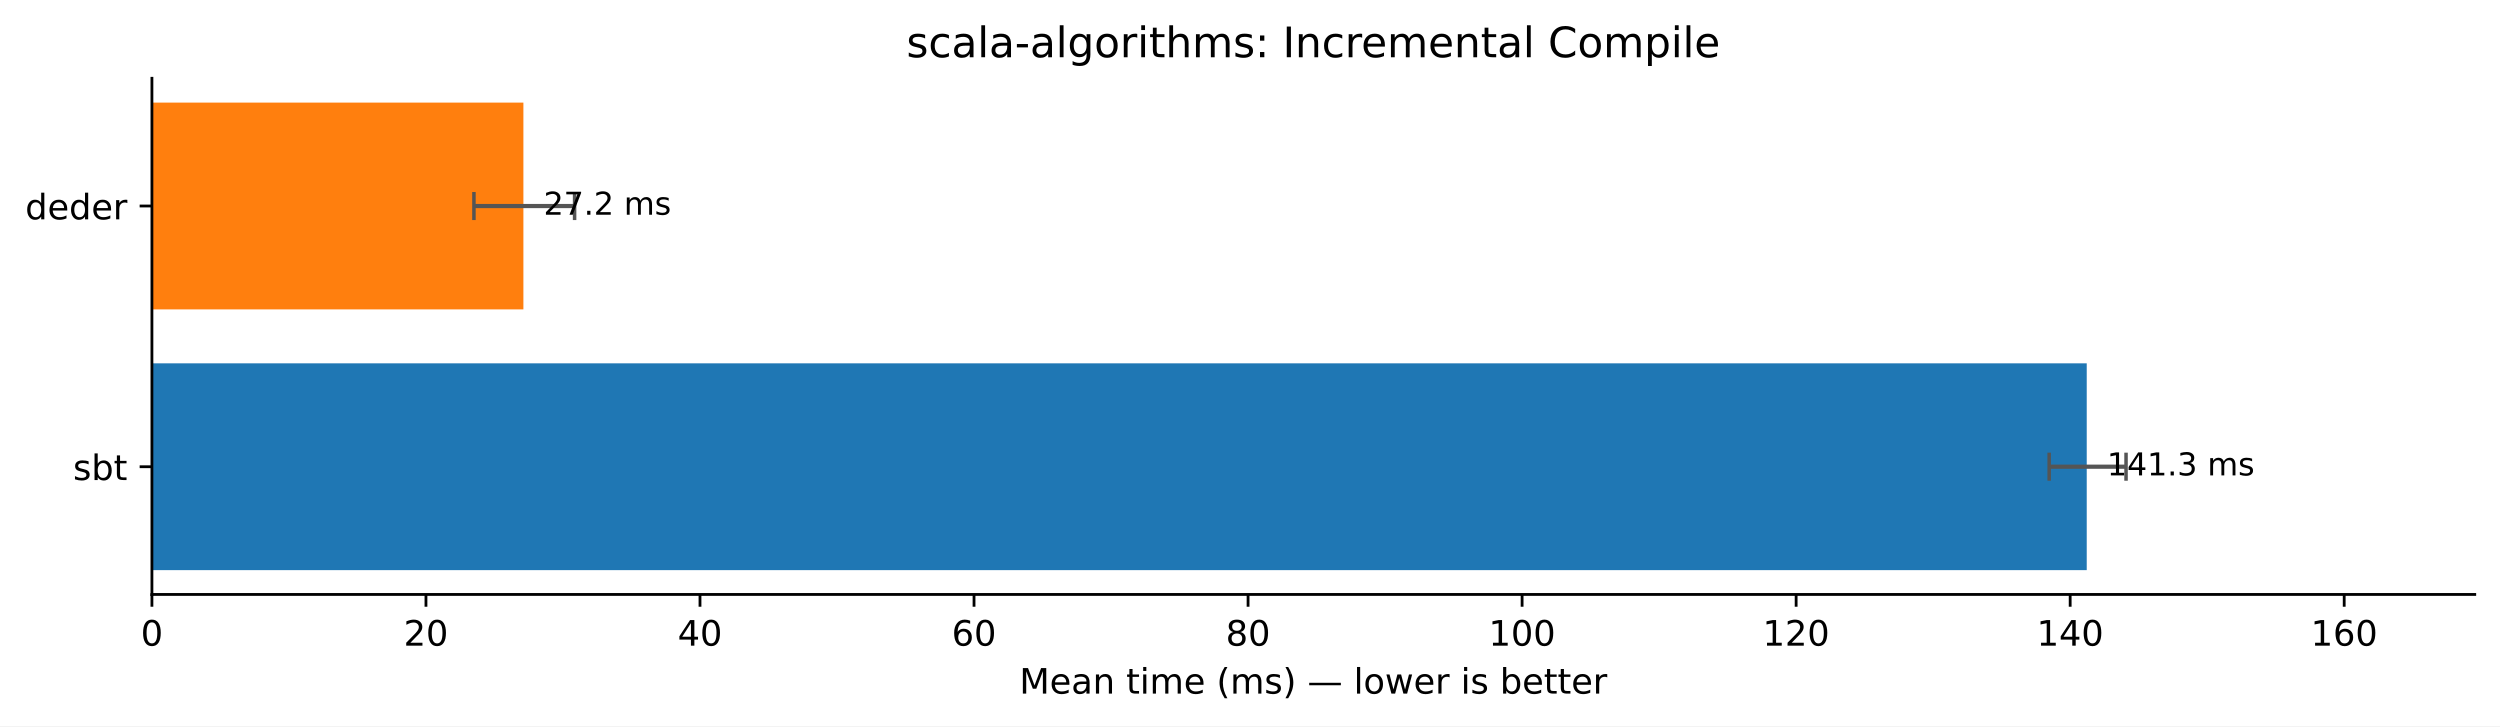
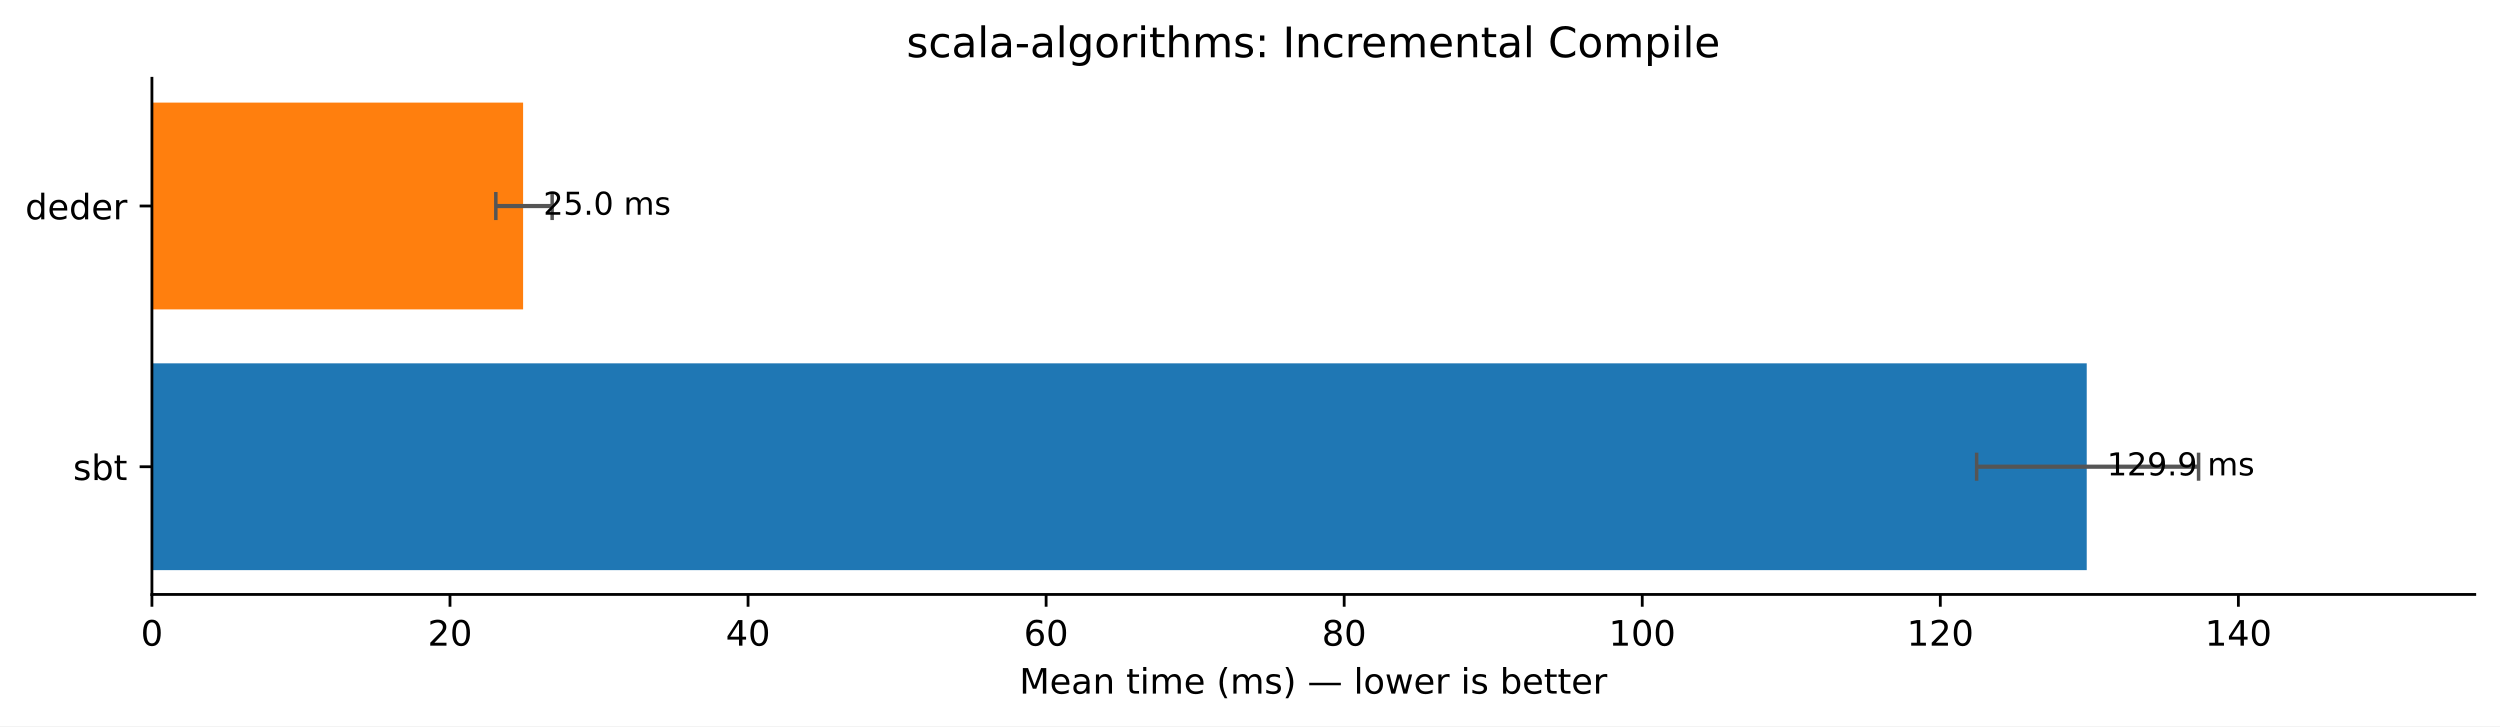
<svg xmlns="http://www.w3.org/2000/svg" xmlns:xlink="http://www.w3.org/1999/xlink" width="712.754pt" height="207.034pt" viewBox="0 0 712.754 207.034" version="1.1">
  <defs>
    <style type="text/css">*{stroke-linejoin: round; stroke-linecap: butt}</style>
  </defs>
  <g id="figure_1">
    <g id="patch_1">
      <path d="M 0 207.034  L 712.754 207.034  L 712.754 0  L 0 0  z " style="fill: #ffffff" />
    </g>
    <g id="axes_1">
      <g id="patch_2">
        <path d="M 43.314 169.478  L 705.554 169.478  L 705.554 22.318  L 43.314 22.318  z " style="fill: #ffffff" />
      </g>
      <g id="patch_3">
-         <path d="M 43.314 162.789  L 595.181 162.789  L 595.181 103.33  L 43.314 103.33  z " clip-path="url(#p96b25e25dc)" style="fill: #1f77b4; stroke: #ffffff; stroke-width: 0.5; stroke-linejoin: miter" />
+         <path d="M 43.314 162.789  L 595.181 162.789  L 595.181 103.33  L 43.314 103.33  z " clip-path="url(#p914bdfd57a)" style="fill: #1f77b4; stroke: #ffffff; stroke-width: 0.5; stroke-linejoin: miter" />
      </g>
      <g id="patch_4">
-         <path d="M 43.314 88.466  L 149.47 88.466  L 149.47 29.007  L 43.314 29.007  z " clip-path="url(#p96b25e25dc)" style="fill: #ff7f0e; stroke: #ffffff; stroke-width: 0.5; stroke-linejoin: miter" />
+         <path d="M 43.314 88.466  L 149.388 88.466  L 149.388 29.007  L 43.314 29.007  z " clip-path="url(#p914bdfd57a)" style="fill: #ff7f0e; stroke: #ffffff; stroke-width: 0.5; stroke-linejoin: miter" />
      </g>
      <g id="matplotlib.axis_1">
        <g id="xtick_1">
          <g id="line2d_1">
            <defs>
-               <path id="me60f074e5d" d="M 0 0  L 0 3.5  " style="stroke: #000000; stroke-width: 0.8" />
+               <path id="m1d7d91717b" d="M 0 0  L 0 3.5  " style="stroke: #000000; stroke-width: 0.8" />
            </defs>
            <g>
-               <use xlink:href="#me60f074e5d" x="43.314" y="169.478" style="stroke: #000000; stroke-width: 0.8" />
+               <use xlink:href="#m1d7d91717b" x="43.314" y="169.478" style="stroke: #000000; stroke-width: 0.8" />
            </g>
          </g>
          <g id="text_1">
            <g transform="translate(40.13281 184.0766) scale(0.1 -0.1)">
              <defs>
                <path id="DejaVuSans-30" d="M 2034 4250  Q 1547 4250 1301 3770  Q 1056 3291 1056 2328  Q 1056 1369 1301 889  Q 1547 409 2034 409  Q 2525 409 2770 889  Q 3016 1369 3016 2328  Q 3016 3291 2770 3770  Q 2525 4250 2034 4250  z M 2034 4750  Q 2819 4750 3233 4129  Q 3647 3509 3647 2328  Q 3647 1150 3233 529  Q 2819 -91 2034 -91  Q 1250 -91 836 529  Q 422 1150 422 2328  Q 422 3509 836 4129  Q 1250 4750 2034 4750  z " transform="scale(0.015625)" />
              </defs>
              <use xlink:href="#DejaVuSans-30" />
            </g>
          </g>
        </g>
        <g id="xtick_2">
          <g id="line2d_2">
            <g>
-               <use xlink:href="#me60f074e5d" x="121.442" y="169.478" style="stroke: #000000; stroke-width: 0.8" />
+               <use xlink:href="#m1d7d91717b" x="128.293" y="169.478" style="stroke: #000000; stroke-width: 0.8" />
            </g>
          </g>
          <g id="text_2">
-             <g transform="translate(115.0792 184.0766) scale(0.1 -0.1)">
+             <g transform="translate(121.9303 184.0766) scale(0.1 -0.1)">
              <defs>
                <path id="DejaVuSans-32" d="M 1228 531  L 3431 531  L 3431 0  L 469 0  L 469 531  Q 828 903 1448 1529  Q 2069 2156 2228 2338  Q 2531 2678 2651 2914  Q 2772 3150 2772 3378  Q 2772 3750 2511 3984  Q 2250 4219 1831 4219  Q 1534 4219 1204 4116  Q 875 4013 500 3803  L 500 4441  Q 881 4594 1212 4672  Q 1544 4750 1819 4750  Q 2544 4750 2975 4387  Q 3406 4025 3406 3419  Q 3406 3131 3298 2873  Q 3191 2616 2906 2266  Q 2828 2175 2409 1742  Q 1991 1309 1228 531  z " transform="scale(0.015625)" />
              </defs>
              <use xlink:href="#DejaVuSans-32" />
              <use xlink:href="#DejaVuSans-30" transform="translate(63.62305 0)" />
            </g>
          </g>
        </g>
        <g id="xtick_3">
          <g id="line2d_3">
            <g>
-               <use xlink:href="#me60f074e5d" x="199.569" y="169.478" style="stroke: #000000; stroke-width: 0.8" />
+               <use xlink:href="#m1d7d91717b" x="213.272" y="169.478" style="stroke: #000000; stroke-width: 0.8" />
            </g>
          </g>
          <g id="text_3">
-             <g transform="translate(193.2068 184.0766) scale(0.1 -0.1)">
+             <g transform="translate(206.909 184.0766) scale(0.1 -0.1)">
              <defs>
                <path id="DejaVuSans-34" d="M 2419 4116  L 825 1625  L 2419 1625  L 2419 4116  z M 2253 4666  L 3047 4666  L 3047 1625  L 3713 1625  L 3713 1100  L 3047 1100  L 3047 0  L 2419 0  L 2419 1100  L 313 1100  L 313 1709  L 2253 4666  z " transform="scale(0.015625)" />
              </defs>
              <use xlink:href="#DejaVuSans-34" />
              <use xlink:href="#DejaVuSans-30" transform="translate(63.62305 0)" />
            </g>
          </g>
        </g>
        <g id="xtick_4">
          <g id="line2d_4">
            <g>
-               <use xlink:href="#me60f074e5d" x="277.697" y="169.478" style="stroke: #000000; stroke-width: 0.8" />
+               <use xlink:href="#m1d7d91717b" x="298.25" y="169.478" style="stroke: #000000; stroke-width: 0.8" />
            </g>
          </g>
          <g id="text_4">
-             <g transform="translate(271.3345 184.0766) scale(0.1 -0.1)">
+             <g transform="translate(291.8878 184.0766) scale(0.1 -0.1)">
              <defs>
                <path id="DejaVuSans-36" d="M 2113 2584  Q 1688 2584 1439 2293  Q 1191 2003 1191 1497  Q 1191 994 1439 701  Q 1688 409 2113 409  Q 2538 409 2786 701  Q 3034 994 3034 1497  Q 3034 2003 2786 2293  Q 2538 2584 2113 2584  z M 3366 4563  L 3366 3988  Q 3128 4100 2886 4159  Q 2644 4219 2406 4219  Q 1781 4219 1451 3797  Q 1122 3375 1075 2522  Q 1259 2794 1537 2939  Q 1816 3084 2150 3084  Q 2853 3084 3261 2657  Q 3669 2231 3669 1497  Q 3669 778 3244 343  Q 2819 -91 2113 -91  Q 1303 -91 875 529  Q 447 1150 447 2328  Q 447 3434 972 4092  Q 1497 4750 2381 4750  Q 2619 4750 2861 4703  Q 3103 4656 3366 4563  z " transform="scale(0.015625)" />
              </defs>
              <use xlink:href="#DejaVuSans-36" />
              <use xlink:href="#DejaVuSans-30" transform="translate(63.62305 0)" />
            </g>
          </g>
        </g>
        <g id="xtick_5">
          <g id="line2d_5">
            <g>
-               <use xlink:href="#me60f074e5d" x="355.825" y="169.478" style="stroke: #000000; stroke-width: 0.8" />
+               <use xlink:href="#m1d7d91717b" x="383.229" y="169.478" style="stroke: #000000; stroke-width: 0.8" />
            </g>
          </g>
          <g id="text_5">
-             <g transform="translate(349.4621 184.0766) scale(0.1 -0.1)">
+             <g transform="translate(376.8665 184.0766) scale(0.1 -0.1)">
              <defs>
                <path id="DejaVuSans-38" d="M 2034 2216  Q 1584 2216 1326 1975  Q 1069 1734 1069 1313  Q 1069 891 1326 650  Q 1584 409 2034 409  Q 2484 409 2743 651  Q 3003 894 3003 1313  Q 3003 1734 2745 1975  Q 2488 2216 2034 2216  z M 1403 2484  Q 997 2584 770 2862  Q 544 3141 544 3541  Q 544 4100 942 4425  Q 1341 4750 2034 4750  Q 2731 4750 3128 4425  Q 3525 4100 3525 3541  Q 3525 3141 3298 2862  Q 3072 2584 2669 2484  Q 3125 2378 3379 2068  Q 3634 1759 3634 1313  Q 3634 634 3220 271  Q 2806 -91 2034 -91  Q 1263 -91 848 271  Q 434 634 434 1313  Q 434 1759 690 2068  Q 947 2378 1403 2484  z M 1172 3481  Q 1172 3119 1398 2916  Q 1625 2713 2034 2713  Q 2441 2713 2670 2916  Q 2900 3119 2900 3481  Q 2900 3844 2670 4047  Q 2441 4250 2034 4250  Q 1625 4250 1398 4047  Q 1172 3844 1172 3481  z " transform="scale(0.015625)" />
              </defs>
              <use xlink:href="#DejaVuSans-38" />
              <use xlink:href="#DejaVuSans-30" transform="translate(63.62305 0)" />
            </g>
          </g>
        </g>
        <g id="xtick_6">
          <g id="line2d_6">
            <g>
-               <use xlink:href="#me60f074e5d" x="433.952" y="169.478" style="stroke: #000000; stroke-width: 0.8" />
+               <use xlink:href="#m1d7d91717b" x="468.208" y="169.478" style="stroke: #000000; stroke-width: 0.8" />
            </g>
          </g>
          <g id="text_6">
-             <g transform="translate(424.4085 184.0766) scale(0.1 -0.1)">
+             <g transform="translate(458.664 184.0766) scale(0.1 -0.1)">
              <defs>
                <path id="DejaVuSans-31" d="M 794 531  L 1825 531  L 1825 4091  L 703 3866  L 703 4441  L 1819 4666  L 2450 4666  L 2450 531  L 3481 531  L 3481 0  L 794 0  L 794 531  z " transform="scale(0.015625)" />
              </defs>
              <use xlink:href="#DejaVuSans-31" />
              <use xlink:href="#DejaVuSans-30" transform="translate(63.62305 0)" />
              <use xlink:href="#DejaVuSans-30" transform="translate(127.2461 0)" />
            </g>
          </g>
        </g>
        <g id="xtick_7">
          <g id="line2d_7">
            <g>
-               <use xlink:href="#me60f074e5d" x="512.08" y="169.478" style="stroke: #000000; stroke-width: 0.8" />
+               <use xlink:href="#m1d7d91717b" x="553.186" y="169.478" style="stroke: #000000; stroke-width: 0.8" />
            </g>
          </g>
          <g id="text_7">
-             <g transform="translate(502.5362 184.0766) scale(0.1 -0.1)">
+             <g transform="translate(543.6427 184.0766) scale(0.1 -0.1)">
              <use xlink:href="#DejaVuSans-31" />
              <use xlink:href="#DejaVuSans-32" transform="translate(63.62305 0)" />
              <use xlink:href="#DejaVuSans-30" transform="translate(127.2461 0)" />
            </g>
          </g>
        </g>
        <g id="xtick_8">
          <g id="line2d_8">
            <g>
-               <use xlink:href="#me60f074e5d" x="590.208" y="169.478" style="stroke: #000000; stroke-width: 0.8" />
+               <use xlink:href="#m1d7d91717b" x="638.165" y="169.478" style="stroke: #000000; stroke-width: 0.8" />
            </g>
          </g>
          <g id="text_8">
-             <g transform="translate(580.6638 184.0766) scale(0.1 -0.1)">
+             <g transform="translate(628.6215 184.0766) scale(0.1 -0.1)">
              <use xlink:href="#DejaVuSans-31" />
              <use xlink:href="#DejaVuSans-34" transform="translate(63.62305 0)" />
              <use xlink:href="#DejaVuSans-30" transform="translate(127.2461 0)" />
            </g>
          </g>
        </g>
-         <g id="xtick_9">
-           <g id="line2d_9">
-             <g>
-               <use xlink:href="#me60f074e5d" x="668.335" y="169.478" style="stroke: #000000; stroke-width: 0.8" />
-             </g>
-           </g>
-           <g id="text_9">
-             <g transform="translate(658.7914 184.0766) scale(0.1 -0.1)">
-               <use xlink:href="#DejaVuSans-31" />
-               <use xlink:href="#DejaVuSans-36" transform="translate(63.62305 0)" />
-               <use xlink:href="#DejaVuSans-30" transform="translate(127.2461 0)" />
-             </g>
-           </g>
-         </g>
-         <g id="text_10">
+         <g id="text_9">
          <g transform="translate(290.6372 197.7547) scale(0.1 -0.1)">
            <defs>
              <path id="DejaVuSans-4d" d="M 628 4666  L 1569 4666  L 2759 1491  L 3956 4666  L 4897 4666  L 4897 0  L 4281 0  L 4281 4097  L 3078 897  L 2444 897  L 1241 4097  L 1241 0  L 628 0  L 628 4666  z " transform="scale(0.015625)" />
              <path id="DejaVuSans-65" d="M 3597 1894  L 3597 1613  L 953 1613  Q 991 1019 1311 708  Q 1631 397 2203 397  Q 2534 397 2845 478  Q 3156 559 3463 722  L 3463 178  Q 3153 47 2828 -22  Q 2503 -91 2169 -91  Q 1331 -91 842 396  Q 353 884 353 1716  Q 353 2575 817 3079  Q 1281 3584 2069 3584  Q 2775 3584 3186 3129  Q 3597 2675 3597 1894  z M 3022 2063  Q 3016 2534 2758 2815  Q 2500 3097 2075 3097  Q 1594 3097 1305 2825  Q 1016 2553 972 2059  L 3022 2063  z " transform="scale(0.015625)" />
              <path id="DejaVuSans-61" d="M 2194 1759  Q 1497 1759 1228 1600  Q 959 1441 959 1056  Q 959 750 1161 570  Q 1363 391 1709 391  Q 2188 391 2477 730  Q 2766 1069 2766 1631  L 2766 1759  L 2194 1759  z M 3341 1997  L 3341 0  L 2766 0  L 2766 531  Q 2569 213 2275 61  Q 1981 -91 1556 -91  Q 1019 -91 701 211  Q 384 513 384 1019  Q 384 1609 779 1909  Q 1175 2209 1959 2209  L 2766 2209  L 2766 2266  Q 2766 2663 2505 2880  Q 2244 3097 1772 3097  Q 1472 3097 1187 3025  Q 903 2953 641 2809  L 641 3341  Q 956 3463 1253 3523  Q 1550 3584 1831 3584  Q 2591 3584 2966 3190  Q 3341 2797 3341 1997  z " transform="scale(0.015625)" />
              <path id="DejaVuSans-6e" d="M 3513 2113  L 3513 0  L 2938 0  L 2938 2094  Q 2938 2591 2744 2837  Q 2550 3084 2163 3084  Q 1697 3084 1428 2787  Q 1159 2491 1159 1978  L 1159 0  L 581 0  L 581 3500  L 1159 3500  L 1159 2956  Q 1366 3272 1645 3428  Q 1925 3584 2291 3584  Q 2894 3584 3203 3211  Q 3513 2838 3513 2113  z " transform="scale(0.015625)" />
              <path id="DejaVuSans-20" transform="scale(0.015625)" />
              <path id="DejaVuSans-74" d="M 1172 4494  L 1172 3500  L 2356 3500  L 2356 3053  L 1172 3053  L 1172 1153  Q 1172 725 1289 603  Q 1406 481 1766 481  L 2356 481  L 2356 0  L 1766 0  Q 1100 0 847 248  Q 594 497 594 1153  L 594 3053  L 172 3053  L 172 3500  L 594 3500  L 594 4494  L 1172 4494  z " transform="scale(0.015625)" />
              <path id="DejaVuSans-69" d="M 603 3500  L 1178 3500  L 1178 0  L 603 0  L 603 3500  z M 603 4863  L 1178 4863  L 1178 4134  L 603 4134  L 603 4863  z " transform="scale(0.015625)" />
              <path id="DejaVuSans-6d" d="M 3328 2828  Q 3544 3216 3844 3400  Q 4144 3584 4550 3584  Q 5097 3584 5394 3201  Q 5691 2819 5691 2113  L 5691 0  L 5113 0  L 5113 2094  Q 5113 2597 4934 2840  Q 4756 3084 4391 3084  Q 3944 3084 3684 2787  Q 3425 2491 3425 1978  L 3425 0  L 2847 0  L 2847 2094  Q 2847 2600 2669 2842  Q 2491 3084 2119 3084  Q 1678 3084 1418 2786  Q 1159 2488 1159 1978  L 1159 0  L 581 0  L 581 3500  L 1159 3500  L 1159 2956  Q 1356 3278 1631 3431  Q 1906 3584 2284 3584  Q 2666 3584 2933 3390  Q 3200 3197 3328 2828  z " transform="scale(0.015625)" />
              <path id="DejaVuSans-28" d="M 1984 4856  Q 1566 4138 1362 3434  Q 1159 2731 1159 2009  Q 1159 1288 1364 580  Q 1569 -128 1984 -844  L 1484 -844  Q 1016 -109 783 600  Q 550 1309 550 2009  Q 550 2706 781 3412  Q 1013 4119 1484 4856  L 1984 4856  z " transform="scale(0.015625)" />
              <path id="DejaVuSans-73" d="M 2834 3397  L 2834 2853  Q 2591 2978 2328 3040  Q 2066 3103 1784 3103  Q 1356 3103 1142 2972  Q 928 2841 928 2578  Q 928 2378 1081 2264  Q 1234 2150 1697 2047  L 1894 2003  Q 2506 1872 2764 1633  Q 3022 1394 3022 966  Q 3022 478 2636 193  Q 2250 -91 1575 -91  Q 1294 -91 989 -36  Q 684 19 347 128  L 347 722  Q 666 556 975 473  Q 1284 391 1588 391  Q 1994 391 2212 530  Q 2431 669 2431 922  Q 2431 1156 2273 1281  Q 2116 1406 1581 1522  L 1381 1569  Q 847 1681 609 1914  Q 372 2147 372 2553  Q 372 3047 722 3315  Q 1072 3584 1716 3584  Q 2034 3584 2315 3537  Q 2597 3491 2834 3397  z " transform="scale(0.015625)" />
              <path id="DejaVuSans-29" d="M 513 4856  L 1013 4856  Q 1481 4119 1714 3412  Q 1947 2706 1947 2009  Q 1947 1309 1714 600  Q 1481 -109 1013 -844  L 513 -844  Q 928 -128 1133 580  Q 1338 1288 1338 2009  Q 1338 2731 1133 3434  Q 928 4138 513 4856  z " transform="scale(0.015625)" />
              <path id="DejaVuSans-2014" d="M 313 1978  L 6088 1978  L 6088 1528  L 313 1528  L 313 1978  z " transform="scale(0.015625)" />
              <path id="DejaVuSans-6c" d="M 603 4863  L 1178 4863  L 1178 0  L 603 0  L 603 4863  z " transform="scale(0.015625)" />
              <path id="DejaVuSans-6f" d="M 1959 3097  Q 1497 3097 1228 2736  Q 959 2375 959 1747  Q 959 1119 1226 758  Q 1494 397 1959 397  Q 2419 397 2687 759  Q 2956 1122 2956 1747  Q 2956 2369 2687 2733  Q 2419 3097 1959 3097  z M 1959 3584  Q 2709 3584 3137 3096  Q 3566 2609 3566 1747  Q 3566 888 3137 398  Q 2709 -91 1959 -91  Q 1206 -91 779 398  Q 353 888 353 1747  Q 353 2609 779 3096  Q 1206 3584 1959 3584  z " transform="scale(0.015625)" />
              <path id="DejaVuSans-77" d="M 269 3500  L 844 3500  L 1563 769  L 2278 3500  L 2956 3500  L 3675 769  L 4391 3500  L 4966 3500  L 4050 0  L 3372 0  L 2619 2869  L 1863 0  L 1184 0  L 269 3500  z " transform="scale(0.015625)" />
              <path id="DejaVuSans-72" d="M 2631 2963  Q 2534 3019 2420 3045  Q 2306 3072 2169 3072  Q 1681 3072 1420 2755  Q 1159 2438 1159 1844  L 1159 0  L 581 0  L 581 3500  L 1159 3500  L 1159 2956  Q 1341 3275 1631 3429  Q 1922 3584 2338 3584  Q 2397 3584 2469 3576  Q 2541 3569 2628 3553  L 2631 2963  z " transform="scale(0.015625)" />
              <path id="DejaVuSans-62" d="M 3116 1747  Q 3116 2381 2855 2742  Q 2594 3103 2138 3103  Q 1681 3103 1420 2742  Q 1159 2381 1159 1747  Q 1159 1113 1420 752  Q 1681 391 2138 391  Q 2594 391 2855 752  Q 3116 1113 3116 1747  z M 1159 2969  Q 1341 3281 1617 3432  Q 1894 3584 2278 3584  Q 2916 3584 3314 3078  Q 3713 2572 3713 1747  Q 3713 922 3314 415  Q 2916 -91 2278 -91  Q 1894 -91 1617 61  Q 1341 213 1159 525  L 1159 0  L 581 0  L 581 4863  L 1159 4863  L 1159 2969  z " transform="scale(0.015625)" />
            </defs>
            <use xlink:href="#DejaVuSans-4d" />
            <use xlink:href="#DejaVuSans-65" transform="translate(86.2793 0)" />
            <use xlink:href="#DejaVuSans-61" transform="translate(147.8027 0)" />
            <use xlink:href="#DejaVuSans-6e" transform="translate(209.082 0)" />
            <use xlink:href="#DejaVuSans-20" transform="translate(272.4609 0)" />
            <use xlink:href="#DejaVuSans-74" transform="translate(304.248 0)" />
            <use xlink:href="#DejaVuSans-69" transform="translate(343.457 0)" />
            <use xlink:href="#DejaVuSans-6d" transform="translate(371.2402 0)" />
            <use xlink:href="#DejaVuSans-65" transform="translate(468.6523 0)" />
            <use xlink:href="#DejaVuSans-20" transform="translate(530.1758 0)" />
            <use xlink:href="#DejaVuSans-28" transform="translate(561.9629 0)" />
            <use xlink:href="#DejaVuSans-6d" transform="translate(600.9766 0)" />
            <use xlink:href="#DejaVuSans-73" transform="translate(698.3887 0)" />
            <use xlink:href="#DejaVuSans-29" transform="translate(750.4883 0)" />
            <use xlink:href="#DejaVuSans-20" transform="translate(789.502 0)" />
            <use xlink:href="#DejaVuSans-2014" transform="translate(821.2891 0)" />
            <use xlink:href="#DejaVuSans-20" transform="translate(921.2891 0)" />
            <use xlink:href="#DejaVuSans-6c" transform="translate(953.0762 0)" />
            <use xlink:href="#DejaVuSans-6f" transform="translate(980.8594 0)" />
            <use xlink:href="#DejaVuSans-77" transform="translate(1042.041 0)" />
            <use xlink:href="#DejaVuSans-65" transform="translate(1123.828 0)" />
            <use xlink:href="#DejaVuSans-72" transform="translate(1185.352 0)" />
            <use xlink:href="#DejaVuSans-20" transform="translate(1226.465 0)" />
            <use xlink:href="#DejaVuSans-69" transform="translate(1258.252 0)" />
            <use xlink:href="#DejaVuSans-73" transform="translate(1286.035 0)" />
            <use xlink:href="#DejaVuSans-20" transform="translate(1338.135 0)" />
            <use xlink:href="#DejaVuSans-62" transform="translate(1369.922 0)" />
            <use xlink:href="#DejaVuSans-65" transform="translate(1433.398 0)" />
            <use xlink:href="#DejaVuSans-74" transform="translate(1494.922 0)" />
            <use xlink:href="#DejaVuSans-74" transform="translate(1534.131 0)" />
            <use xlink:href="#DejaVuSans-65" transform="translate(1573.34 0)" />
            <use xlink:href="#DejaVuSans-72" transform="translate(1634.863 0)" />
          </g>
        </g>
      </g>
      <g id="matplotlib.axis_2">
        <g id="ytick_1">
-           <g id="line2d_10">
+           <g id="line2d_9">
            <defs>
-               <path id="ma1cca7ad58" d="M 0 0  L -3.5 0  " style="stroke: #000000; stroke-width: 0.8" />
+               <path id="ma23ed881f7" d="M 0 0  L -3.5 0  " style="stroke: #000000; stroke-width: 0.8" />
            </defs>
            <g>
-               <use xlink:href="#ma1cca7ad58" x="43.314" y="133.06" style="stroke: #000000; stroke-width: 0.8" />
-             </g>
-           </g>
-           <g id="text_11">
+               <use xlink:href="#ma23ed881f7" x="43.314" y="133.06" style="stroke: #000000; stroke-width: 0.8" />
+             </g>
+           </g>
+           <g id="text_10">
            <g transform="translate(20.83594 136.859) scale(0.1 -0.1)">
              <use xlink:href="#DejaVuSans-73" />
              <use xlink:href="#DejaVuSans-62" transform="translate(52.09961 0)" />
              <use xlink:href="#DejaVuSans-74" transform="translate(115.5762 0)" />
            </g>
          </g>
        </g>
        <g id="ytick_2">
-           <g id="line2d_11">
-             <g>
-               <use xlink:href="#ma1cca7ad58" x="43.314" y="58.737" style="stroke: #000000; stroke-width: 0.8" />
-             </g>
-           </g>
-           <g id="text_12">
+           <g id="line2d_10">
+             <g>
+               <use xlink:href="#ma23ed881f7" x="43.314" y="58.737" style="stroke: #000000; stroke-width: 0.8" />
+             </g>
+           </g>
+           <g id="text_11">
            <g transform="translate(7.2 62.53573) scale(0.1 -0.1)">
              <defs>
                <path id="DejaVuSans-64" d="M 2906 2969  L 2906 4863  L 3481 4863  L 3481 0  L 2906 0  L 2906 525  Q 2725 213 2448 61  Q 2172 -91 1784 -91  Q 1150 -91 751 415  Q 353 922 353 1747  Q 353 2572 751 3078  Q 1150 3584 1784 3584  Q 2172 3584 2448 3432  Q 2725 3281 2906 2969  z M 947 1747  Q 947 1113 1208 752  Q 1469 391 1925 391  Q 2381 391 2643 752  Q 2906 1113 2906 1747  Q 2906 2381 2643 2742  Q 2381 3103 1925 3103  Q 1469 3103 1208 2742  Q 947 2381 947 1747  z " transform="scale(0.015625)" />
              </defs>
              <use xlink:href="#DejaVuSans-64" />
              <use xlink:href="#DejaVuSans-65" transform="translate(63.47656 0)" />
              <use xlink:href="#DejaVuSans-64" transform="translate(125 0)" />
              <use xlink:href="#DejaVuSans-65" transform="translate(188.4766 0)" />
              <use xlink:href="#DejaVuSans-72" transform="translate(250 0)" />
            </g>
          </g>
        </g>
      </g>
      <g id="LineCollection_1">
-         <path d="M 584.223 133.06  L 606.138 133.06  " clip-path="url(#p96b25e25dc)" style="fill: none; stroke: #555555; stroke-width: 1.2" />
-         <path d="M 135.12 58.737  L 163.819 58.737  " clip-path="url(#p96b25e25dc)" style="fill: none; stroke: #555555; stroke-width: 1.2" />
+         <path d="M 563.543 133.06  L 626.818 133.06  " clip-path="url(#p914bdfd57a)" style="fill: none; stroke: #555555; stroke-width: 1.2" />
+         <path d="M 141.358 58.737  L 157.418 58.737  " clip-path="url(#p914bdfd57a)" style="fill: none; stroke: #555555; stroke-width: 1.2" />
+       </g>
+       <g id="line2d_11">
+         <defs>
+           <path id="m6d58c1bdb4" d="M 0 4  L 0 -4  " style="stroke: #555555" />
+         </defs>
+         <g clip-path="url(#p914bdfd57a)">
+           <use xlink:href="#m6d58c1bdb4" x="563.543" y="133.06" style="fill: #1f77b4; stroke: #555555" />
+           <use xlink:href="#m6d58c1bdb4" x="141.358" y="58.737" style="fill: #1f77b4; stroke: #555555" />
+         </g>
      </g>
      <g id="line2d_12">
-         <defs>
-           <path id="m00b7c91da7" d="M 0 4  L 0 -4  " style="stroke: #555555" />
-         </defs>
-         <g clip-path="url(#p96b25e25dc)">
-           <use xlink:href="#m00b7c91da7" x="584.223" y="133.06" style="fill: #1f77b4; stroke: #555555" />
-           <use xlink:href="#m00b7c91da7" x="135.12" y="58.737" style="fill: #1f77b4; stroke: #555555" />
-         </g>
-       </g>
-       <g id="line2d_13">
-         <g clip-path="url(#p96b25e25dc)">
-           <use xlink:href="#m00b7c91da7" x="606.138" y="133.06" style="fill: #1f77b4; stroke: #555555" />
-           <use xlink:href="#m00b7c91da7" x="163.819" y="58.737" style="fill: #1f77b4; stroke: #555555" />
+         <g clip-path="url(#p914bdfd57a)">
+           <use xlink:href="#m6d58c1bdb4" x="626.818" y="133.06" style="fill: #1f77b4; stroke: #555555" />
+           <use xlink:href="#m6d58c1bdb4" x="157.418" y="58.737" style="fill: #1f77b4; stroke: #555555" />
        </g>
      </g>
      <g id="patch_5">
        <path d="M 43.314 169.478  L 43.314 22.318  " style="fill: none; stroke: #000000; stroke-width: 0.8; stroke-linejoin: miter; stroke-linecap: square" />
      </g>
      <g id="patch_6">
        <path d="M 43.314 169.478  L 705.554 169.478  " style="fill: none; stroke: #000000; stroke-width: 0.8; stroke-linejoin: miter; stroke-linecap: square" />
      </g>
-       <g id="text_13">
+       <g id="text_12">
        <g transform="translate(600.6994 135.5432) scale(0.09 -0.09)">
          <defs>
+             <path id="DejaVuSans-39" d="M 703 97  L 703 672  Q 941 559 1184 500  Q 1428 441 1663 441  Q 2288 441 2617 861  Q 2947 1281 2994 2138  Q 2813 1869 2534 1725  Q 2256 1581 1919 1581  Q 1219 1581 811 2004  Q 403 2428 403 3163  Q 403 3881 828 4315  Q 1253 4750 1959 4750  Q 2769 4750 3195 4129  Q 3622 3509 3622 2328  Q 3622 1225 3098 567  Q 2575 -91 1691 -91  Q 1453 -91 1209 -44  Q 966 3 703 97  z M 1959 2075  Q 2384 2075 2632 2365  Q 2881 2656 2881 3163  Q 2881 3666 2632 3958  Q 2384 4250 1959 4250  Q 1534 4250 1286 3958  Q 1038 3666 1038 3163  Q 1038 2656 1286 2365  Q 1534 2075 1959 2075  z " transform="scale(0.015625)" />
            <path id="DejaVuSans-2e" d="M 684 794  L 1344 794  L 1344 0  L 684 0  L 684 794  z " transform="scale(0.015625)" />
-             <path id="DejaVuSans-33" d="M 2597 2516  Q 3050 2419 3304 2112  Q 3559 1806 3559 1356  Q 3559 666 3084 287  Q 2609 -91 1734 -91  Q 1441 -91 1130 -33  Q 819 25 488 141  L 488 750  Q 750 597 1062 519  Q 1375 441 1716 441  Q 2309 441 2620 675  Q 2931 909 2931 1356  Q 2931 1769 2642 2001  Q 2353 2234 1838 2234  L 1294 2234  L 1294 2753  L 1863 2753  Q 2328 2753 2575 2939  Q 2822 3125 2822 3475  Q 2822 3834 2567 4026  Q 2313 4219 1838 4219  Q 1578 4219 1281 4162  Q 984 4106 628 3988  L 628 4550  Q 988 4650 1302 4700  Q 1616 4750 1894 4750  Q 2613 4750 3031 4423  Q 3450 4097 3450 3541  Q 3450 3153 3228 2886  Q 3006 2619 2597 2516  z " transform="scale(0.015625)" />
          </defs>
          <use xlink:href="#DejaVuSans-31" />
-           <use xlink:href="#DejaVuSans-34" transform="translate(63.62305 0)" />
-           <use xlink:href="#DejaVuSans-31" transform="translate(127.2461 0)" />
+           <use xlink:href="#DejaVuSans-32" transform="translate(63.62305 0)" />
+           <use xlink:href="#DejaVuSans-39" transform="translate(127.2461 0)" />
          <use xlink:href="#DejaVuSans-2e" transform="translate(190.8691 0)" />
-           <use xlink:href="#DejaVuSans-33" transform="translate(222.6562 0)" />
+           <use xlink:href="#DejaVuSans-39" transform="translate(222.6562 0)" />
          <use xlink:href="#DejaVuSans-20" transform="translate(286.2793 0)" />
          <use xlink:href="#DejaVuSans-6d" transform="translate(318.0664 0)" />
          <use xlink:href="#DejaVuSans-73" transform="translate(415.4785 0)" />
        </g>
      </g>
-       <g id="text_14">
-         <g transform="translate(154.9884 61.21995) scale(0.09 -0.09)">
+       <g id="text_13">
+         <g transform="translate(154.9069 61.21995) scale(0.09 -0.09)">
          <defs>
-             <path id="DejaVuSans-37" d="M 525 4666  L 3525 4666  L 3525 4397  L 1831 0  L 1172 0  L 2766 4134  L 525 4134  L 525 4666  z " transform="scale(0.015625)" />
+             <path id="DejaVuSans-35" d="M 691 4666  L 3169 4666  L 3169 4134  L 1269 4134  L 1269 2991  Q 1406 3038 1543 3061  Q 1681 3084 1819 3084  Q 2600 3084 3056 2656  Q 3513 2228 3513 1497  Q 3513 744 3044 326  Q 2575 -91 1722 -91  Q 1428 -91 1123 -41  Q 819 9 494 109  L 494 744  Q 775 591 1075 516  Q 1375 441 1709 441  Q 2250 441 2565 725  Q 2881 1009 2881 1497  Q 2881 1984 2565 2268  Q 2250 2553 1709 2553  Q 1456 2553 1204 2497  Q 953 2441 691 2322  L 691 4666  z " transform="scale(0.015625)" />
          </defs>
          <use xlink:href="#DejaVuSans-32" />
-           <use xlink:href="#DejaVuSans-37" transform="translate(63.62305 0)" />
+           <use xlink:href="#DejaVuSans-35" transform="translate(63.62305 0)" />
          <use xlink:href="#DejaVuSans-2e" transform="translate(127.2461 0)" />
-           <use xlink:href="#DejaVuSans-32" transform="translate(159.0332 0)" />
+           <use xlink:href="#DejaVuSans-30" transform="translate(159.0332 0)" />
          <use xlink:href="#DejaVuSans-20" transform="translate(222.6562 0)" />
          <use xlink:href="#DejaVuSans-6d" transform="translate(254.4434 0)" />
          <use xlink:href="#DejaVuSans-73" transform="translate(351.8555 0)" />
        </g>
      </g>
-       <g id="text_15">
+       <g id="text_14">
        <g transform="translate(258.4372 16.31812) scale(0.12 -0.12)">
          <defs>
            <path id="DejaVuSans-63" d="M 3122 3366  L 3122 2828  Q 2878 2963 2633 3030  Q 2388 3097 2138 3097  Q 1578 3097 1268 2742  Q 959 2388 959 1747  Q 959 1106 1268 751  Q 1578 397 2138 397  Q 2388 397 2633 464  Q 2878 531 3122 666  L 3122 134  Q 2881 22 2623 -34  Q 2366 -91 2075 -91  Q 1284 -91 818 406  Q 353 903 353 1747  Q 353 2603 823 3093  Q 1294 3584 2113 3584  Q 2378 3584 2631 3529  Q 2884 3475 3122 3366  z " transform="scale(0.015625)" />
            <path id="DejaVuSans-2d" d="M 313 2009  L 1997 2009  L 1997 1497  L 313 1497  L 313 2009  z " transform="scale(0.015625)" />
            <path id="DejaVuSans-67" d="M 2906 1791  Q 2906 2416 2648 2759  Q 2391 3103 1925 3103  Q 1463 3103 1205 2759  Q 947 2416 947 1791  Q 947 1169 1205 825  Q 1463 481 1925 481  Q 2391 481 2648 825  Q 2906 1169 2906 1791  z M 3481 434  Q 3481 -459 3084 -895  Q 2688 -1331 1869 -1331  Q 1566 -1331 1297 -1286  Q 1028 -1241 775 -1147  L 775 -588  Q 1028 -725 1275 -790  Q 1522 -856 1778 -856  Q 2344 -856 2625 -561  Q 2906 -266 2906 331  L 2906 616  Q 2728 306 2450 153  Q 2172 0 1784 0  Q 1141 0 747 490  Q 353 981 353 1791  Q 353 2603 747 3093  Q 1141 3584 1784 3584  Q 2172 3584 2450 3431  Q 2728 3278 2906 2969  L 2906 3500  L 3481 3500  L 3481 434  z " transform="scale(0.015625)" />
            <path id="DejaVuSans-68" d="M 3513 2113  L 3513 0  L 2938 0  L 2938 2094  Q 2938 2591 2744 2837  Q 2550 3084 2163 3084  Q 1697 3084 1428 2787  Q 1159 2491 1159 1978  L 1159 0  L 581 0  L 581 4863  L 1159 4863  L 1159 2956  Q 1366 3272 1645 3428  Q 1925 3584 2291 3584  Q 2894 3584 3203 3211  Q 3513 2838 3513 2113  z " transform="scale(0.015625)" />
            <path id="DejaVuSans-3a" d="M 750 794  L 1409 794  L 1409 0  L 750 0  L 750 794  z M 750 3309  L 1409 3309  L 1409 2516  L 750 2516  L 750 3309  z " transform="scale(0.015625)" />
            <path id="DejaVuSans-49" d="M 628 4666  L 1259 4666  L 1259 0  L 628 0  L 628 4666  z " transform="scale(0.015625)" />
            <path id="DejaVuSans-43" d="M 4122 4306  L 4122 3641  Q 3803 3938 3442 4084  Q 3081 4231 2675 4231  Q 1875 4231 1450 3742  Q 1025 3253 1025 2328  Q 1025 1406 1450 917  Q 1875 428 2675 428  Q 3081 428 3442 575  Q 3803 722 4122 1019  L 4122 359  Q 3791 134 3420 21  Q 3050 -91 2638 -91  Q 1578 -91 968 557  Q 359 1206 359 2328  Q 359 3453 968 4101  Q 1578 4750 2638 4750  Q 3056 4750 3426 4639  Q 3797 4528 4122 4306  z " transform="scale(0.015625)" />
            <path id="DejaVuSans-70" d="M 1159 525  L 1159 -1331  L 581 -1331  L 581 3500  L 1159 3500  L 1159 2969  Q 1341 3281 1617 3432  Q 1894 3584 2278 3584  Q 2916 3584 3314 3078  Q 3713 2572 3713 1747  Q 3713 922 3314 415  Q 2916 -91 2278 -91  Q 1894 -91 1617 61  Q 1341 213 1159 525  z M 3116 1747  Q 3116 2381 2855 2742  Q 2594 3103 2138 3103  Q 1681 3103 1420 2742  Q 1159 2381 1159 1747  Q 1159 1113 1420 752  Q 1681 391 2138 391  Q 2594 391 2855 752  Q 3116 1113 3116 1747  z " transform="scale(0.015625)" />
          </defs>
          <use xlink:href="#DejaVuSans-73" />
          <use xlink:href="#DejaVuSans-63" transform="translate(52.09961 0)" />
          <use xlink:href="#DejaVuSans-61" transform="translate(107.0801 0)" />
          <use xlink:href="#DejaVuSans-6c" transform="translate(168.3594 0)" />
          <use xlink:href="#DejaVuSans-61" transform="translate(196.1426 0)" />
          <use xlink:href="#DejaVuSans-2d" transform="translate(257.4219 0)" />
          <use xlink:href="#DejaVuSans-61" transform="translate(293.5059 0)" />
          <use xlink:href="#DejaVuSans-6c" transform="translate(354.7852 0)" />
          <use xlink:href="#DejaVuSans-67" transform="translate(382.5684 0)" />
          <use xlink:href="#DejaVuSans-6f" transform="translate(446.0449 0)" />
          <use xlink:href="#DejaVuSans-72" transform="translate(507.2266 0)" />
          <use xlink:href="#DejaVuSans-69" transform="translate(548.3398 0)" />
          <use xlink:href="#DejaVuSans-74" transform="translate(576.123 0)" />
          <use xlink:href="#DejaVuSans-68" transform="translate(615.332 0)" />
          <use xlink:href="#DejaVuSans-6d" transform="translate(678.7109 0)" />
          <use xlink:href="#DejaVuSans-73" transform="translate(776.123 0)" />
          <use xlink:href="#DejaVuSans-3a" transform="translate(828.2227 0)" />
          <use xlink:href="#DejaVuSans-20" transform="translate(861.9141 0)" />
          <use xlink:href="#DejaVuSans-49" transform="translate(893.7012 0)" />
          <use xlink:href="#DejaVuSans-6e" transform="translate(923.1934 0)" />
          <use xlink:href="#DejaVuSans-63" transform="translate(986.5723 0)" />
          <use xlink:href="#DejaVuSans-72" transform="translate(1041.553 0)" />
          <use xlink:href="#DejaVuSans-65" transform="translate(1080.416 0)" />
          <use xlink:href="#DejaVuSans-6d" transform="translate(1141.939 0)" />
          <use xlink:href="#DejaVuSans-65" transform="translate(1239.352 0)" />
          <use xlink:href="#DejaVuSans-6e" transform="translate(1300.875 0)" />
          <use xlink:href="#DejaVuSans-74" transform="translate(1364.254 0)" />
          <use xlink:href="#DejaVuSans-61" transform="translate(1403.463 0)" />
          <use xlink:href="#DejaVuSans-6c" transform="translate(1464.742 0)" />
          <use xlink:href="#DejaVuSans-20" transform="translate(1492.525 0)" />
          <use xlink:href="#DejaVuSans-43" transform="translate(1524.312 0)" />
          <use xlink:href="#DejaVuSans-6f" transform="translate(1594.137 0)" />
          <use xlink:href="#DejaVuSans-6d" transform="translate(1655.318 0)" />
          <use xlink:href="#DejaVuSans-70" transform="translate(1752.73 0)" />
          <use xlink:href="#DejaVuSans-69" transform="translate(1816.207 0)" />
          <use xlink:href="#DejaVuSans-6c" transform="translate(1843.99 0)" />
          <use xlink:href="#DejaVuSans-65" transform="translate(1871.773 0)" />
        </g>
      </g>
    </g>
  </g>
  <defs>
-     <clipPath id="p96b25e25dc">
+     <clipPath id="p914bdfd57a">
      <rect x="43.314" y="22.318" width="662.24" height="147.16" />
    </clipPath>
  </defs>
</svg>
